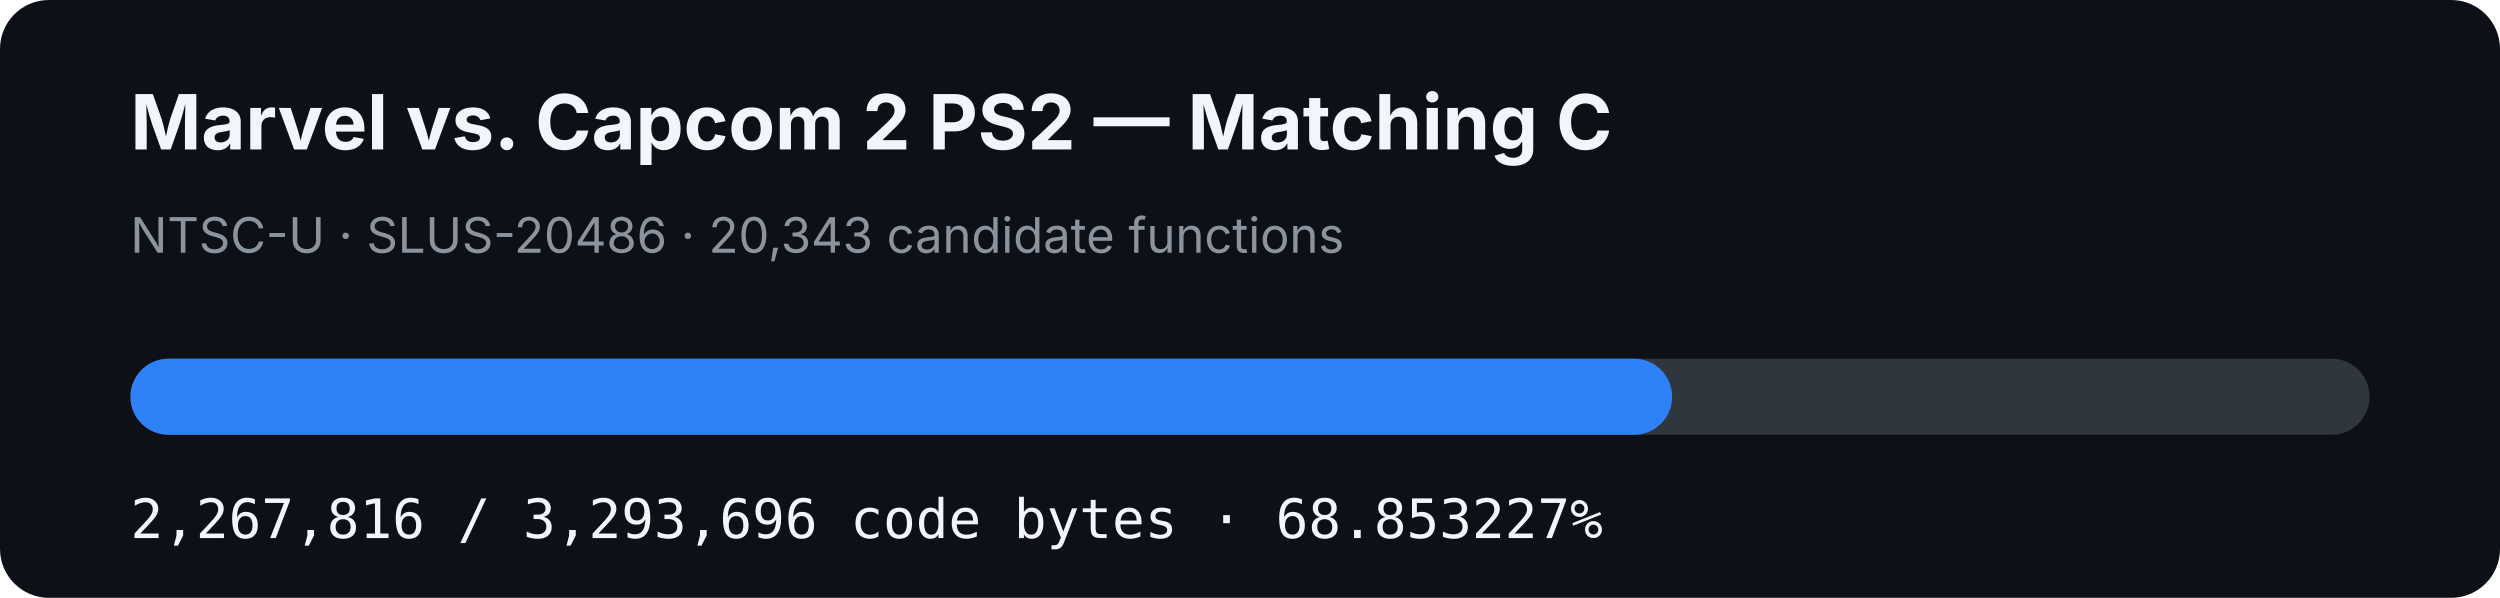
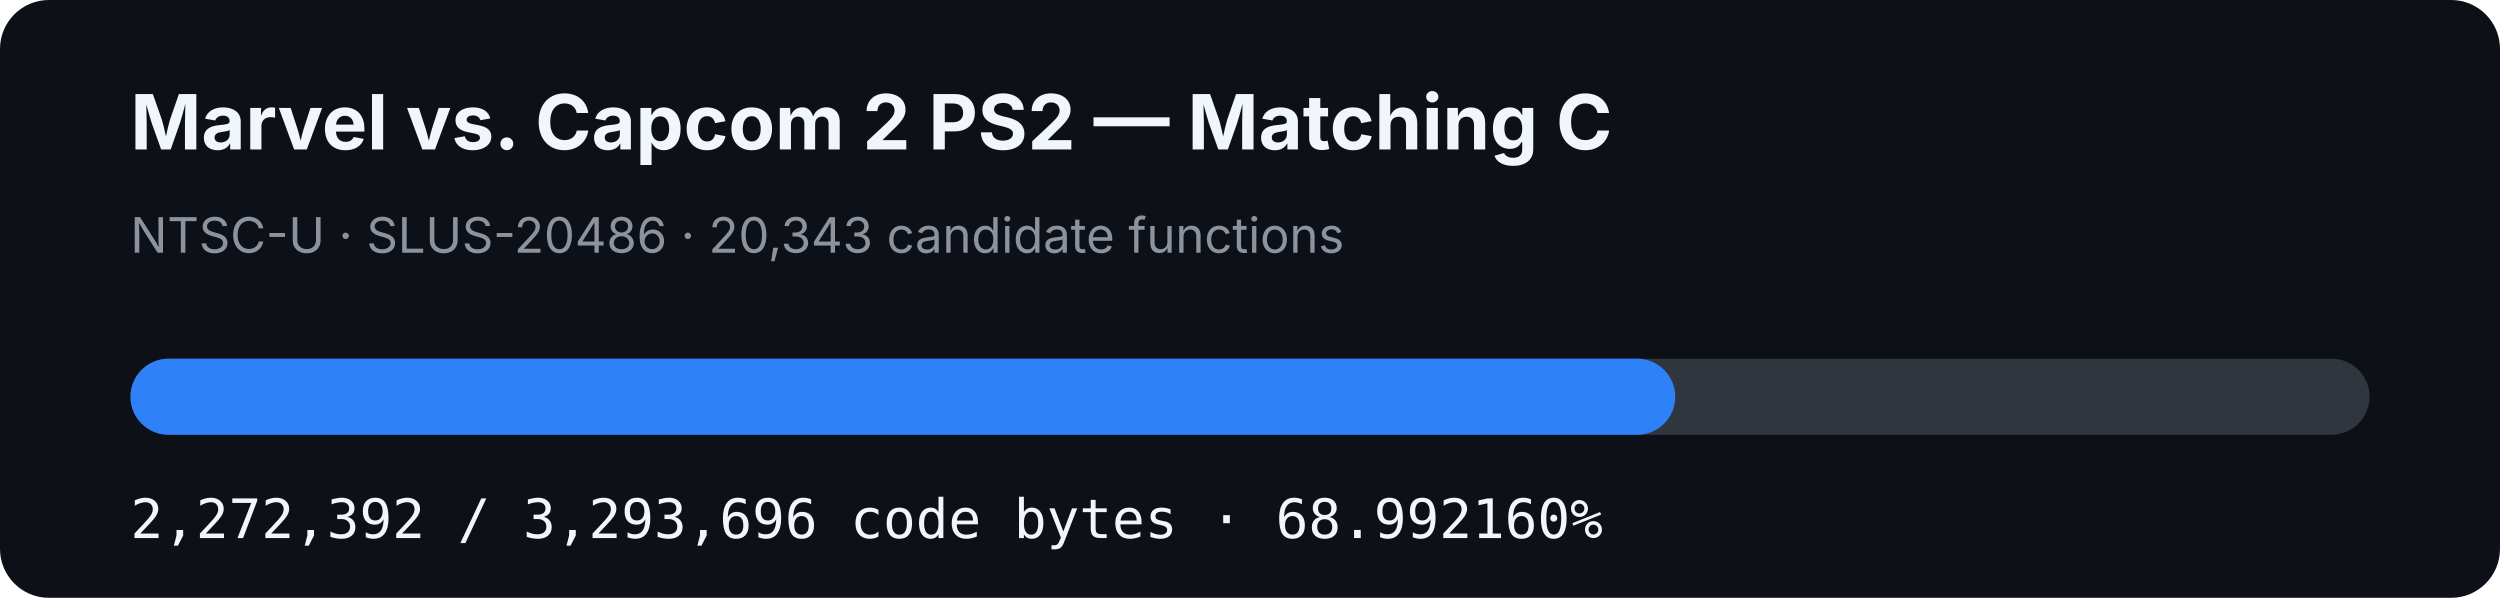
- <svg xmlns="http://www.w3.org/2000/svg" width="920" height="220" viewBox="0 0 920 220" role="img" aria-label="MVC2 PS2 matching C progress: 68.853227%">
+ <svg xmlns="http://www.w3.org/2000/svg" width="920" height="220" viewBox="0 0 920 220" role="img" aria-label="MVC2 PS2 matching C progress: 68.992160%">
  <rect width="920" height="220" rx="18" fill="#0d1117" />
  <text x="48" y="55" fill="#f0f6fc" font-family="-apple-system,BlinkMacSystemFont,Segoe UI,sans-serif" font-size="28" font-weight="700">Marvel vs. Capcom 2 PS2 — Matching C</text>
  <text x="48" y="93" fill="#8b949e" font-family="-apple-system,BlinkMacSystemFont,Segoe UI,sans-serif" font-size="18">NTSC-U · SLUS-20486 · 20,343 candidate functions</text>
  <rect x="48" y="132" width="824" height="28" rx="14" fill="#30363d" />
-   <rect x="48" y="132" width="567.351" height="28" rx="14" fill="#2f81f7" />
-   <text x="48" y="198" fill="#f0f6fc" font-family="ui-monospace,SFMono-Regular,Menlo,monospace" font-size="20">2,267,816 / 3,293,696 code bytes · 68.853227%</text>
+   <rect x="48" y="132" width="568.495" height="28" rx="14" fill="#2f81f7" />
+   <text x="48" y="198" fill="#f0f6fc" font-family="ui-monospace,SFMono-Regular,Menlo,monospace" font-size="20">2,272,392 / 3,293,696 code bytes · 68.992160%</text>
</svg>
